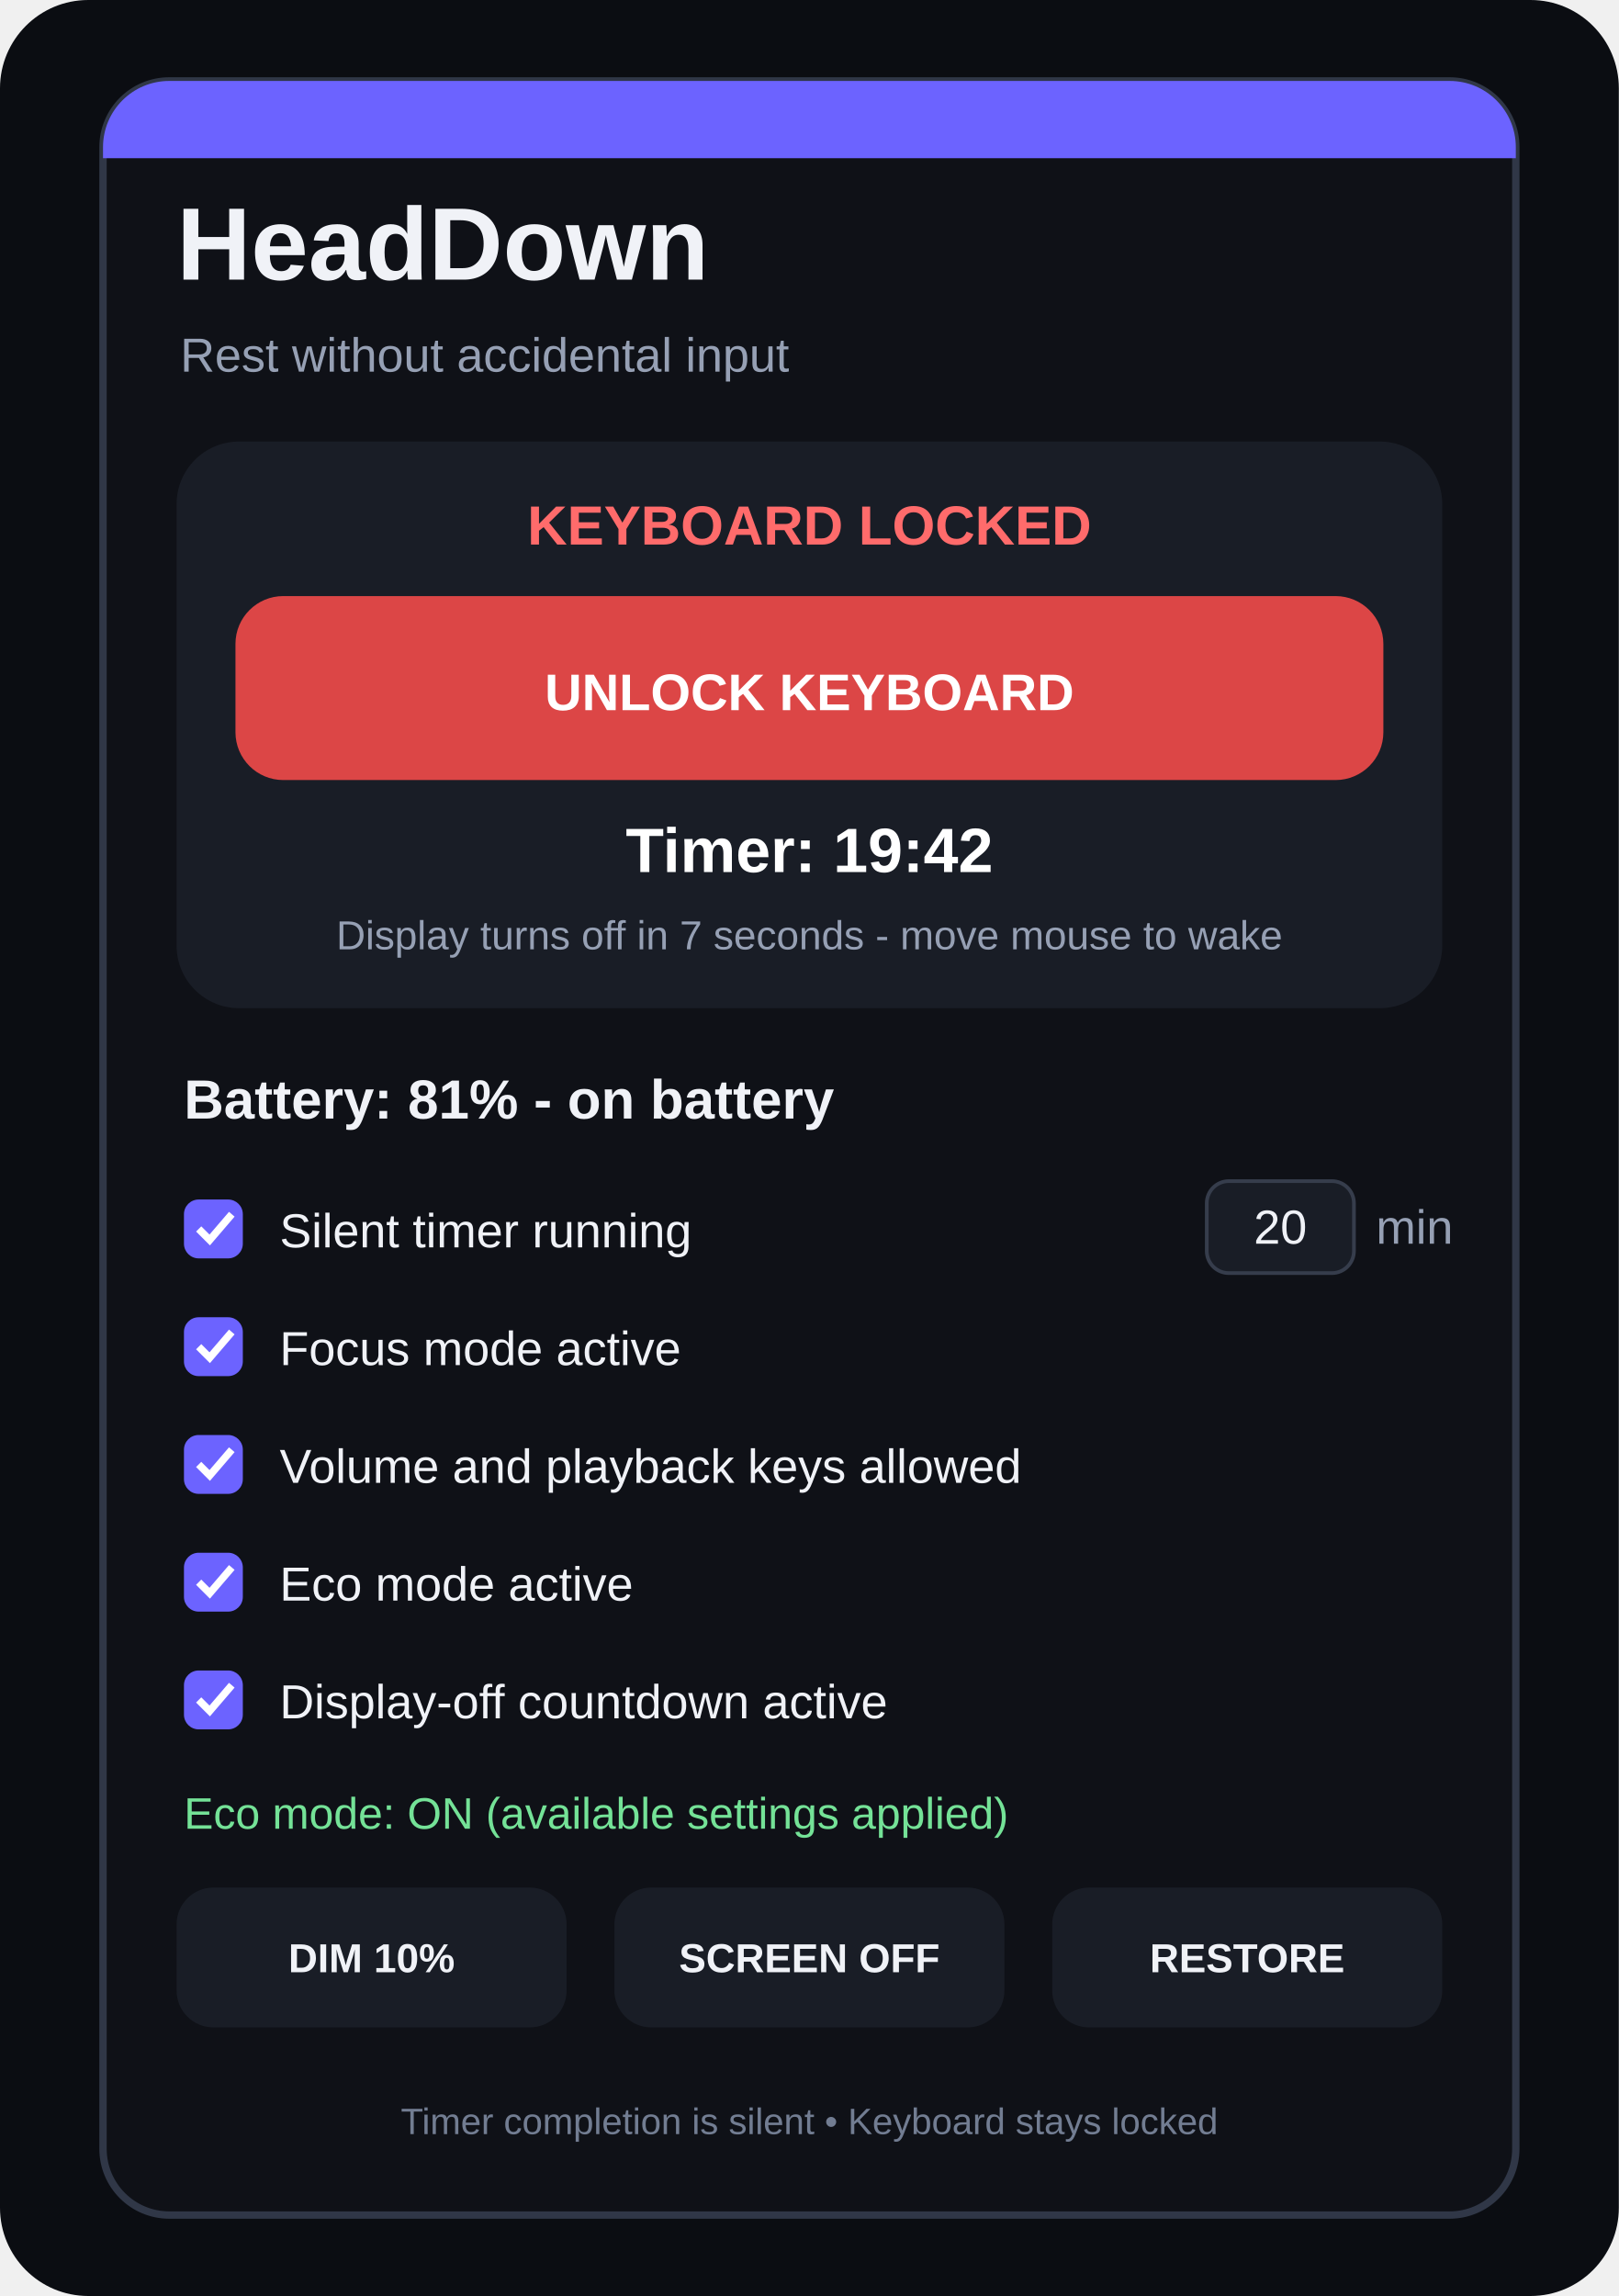
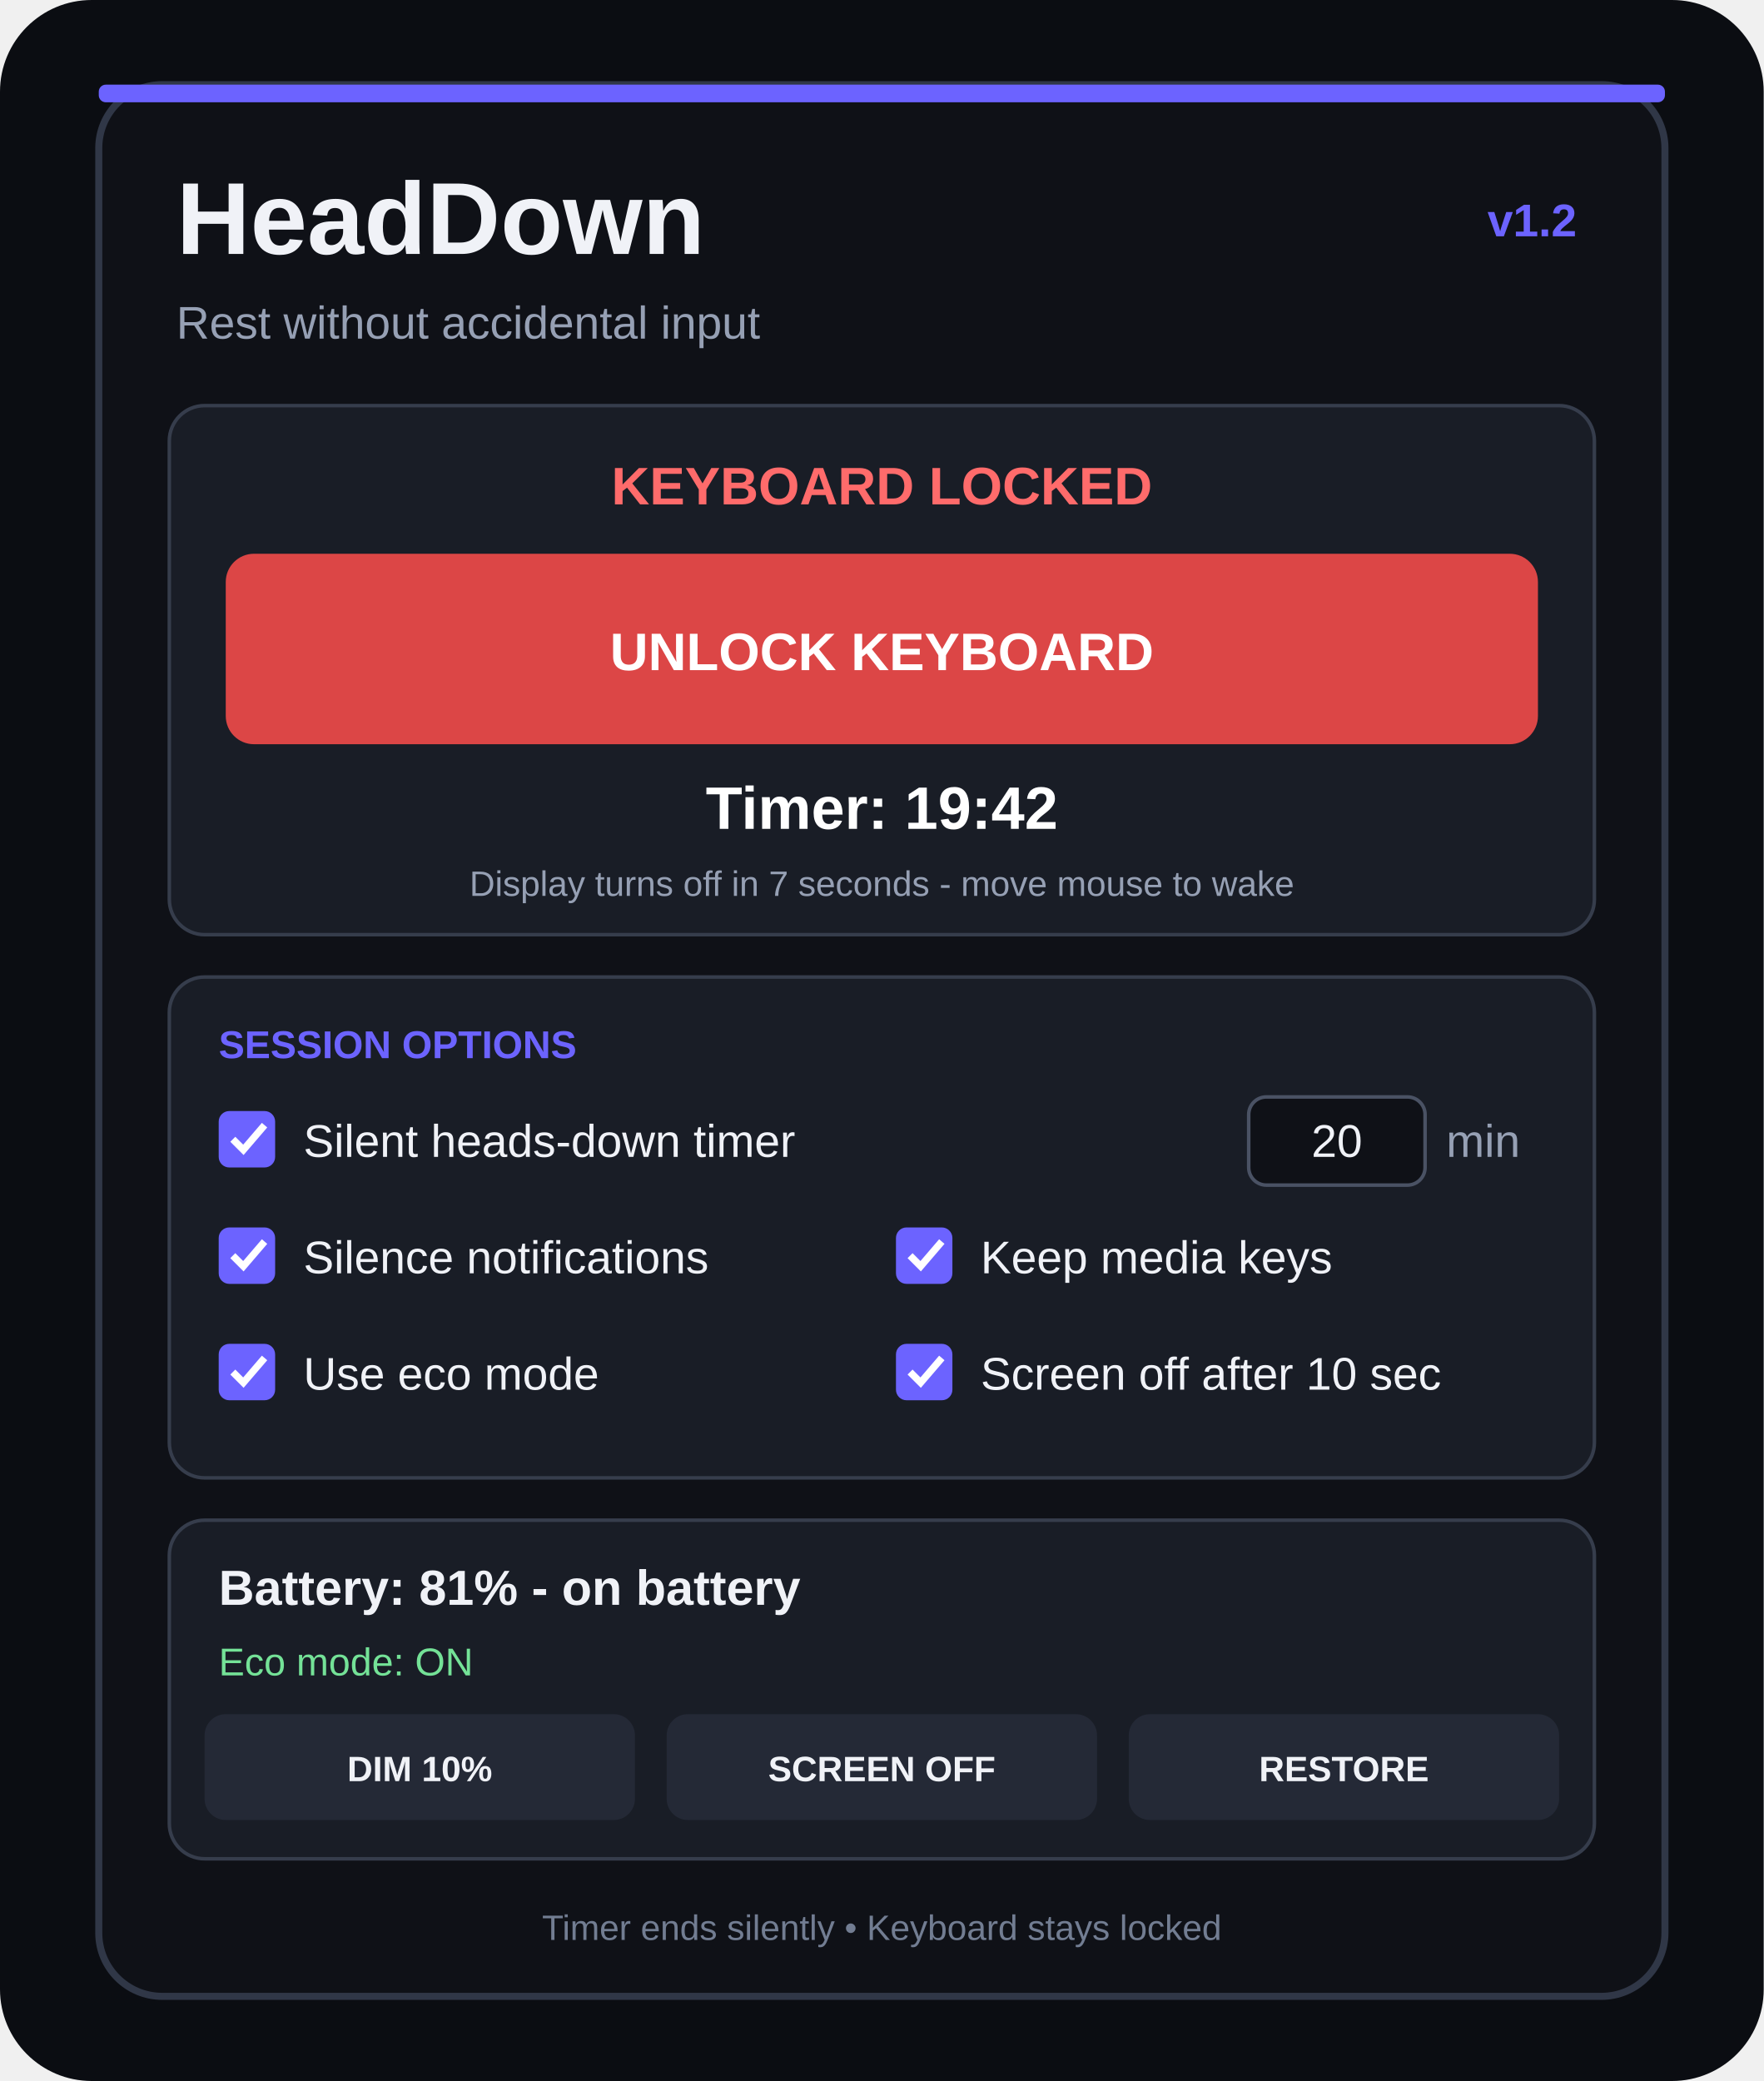
- <svg xmlns="http://www.w3.org/2000/svg" width="440" height="624" viewBox="0 0 440 624" role="img" aria-labelledby="title desc">
-   <rect width="440" height="624" rx="24" fill="#0b0d12" />
-   <rect x="28" y="22" width="384" height="580" rx="18" fill="#0f1117" stroke="#303747" stroke-width="2" />
-   <path d="M46 22h348a18 18 0 0 1 18 18v3H28v-3a18 18 0 0 1 18-18z" fill="#6c63ff" />
-   <text x="48" y="76" fill="#f0f2f7" font-family="Segoe UI,Arial" font-size="28" font-weight="600">HeadDown</text>
-   <text x="49" y="101" fill="#96a0b4" font-family="Segoe UI,Arial" font-size="13">Rest without accidental input</text>
-   <rect x="48" y="120" width="344" height="154" rx="17" fill="#191d26" />
-   <text x="220" y="148" fill="#ff6b6b" text-anchor="middle" font-family="Segoe UI,Arial" font-size="15" font-weight="700">KEYBOARD LOCKED</text>
-   <rect x="64" y="162" width="312" height="50" rx="13" fill="#dc4646" />
-   <text x="220" y="193" fill="#fff" text-anchor="middle" font-family="Segoe UI,Arial" font-size="14" font-weight="700">UNLOCK KEYBOARD</text>
-   <text x="220" y="237" fill="#fff" text-anchor="middle" font-family="Segoe UI,Arial" font-size="17" font-weight="700">Timer: 19:42</text>
-   <text x="220" y="258" fill="#96a0b4" text-anchor="middle" font-family="Segoe UI,Arial" font-size="11">Display turns off in 7 seconds - move mouse to wake</text>
-   <text x="50" y="304" fill="#f0f2f7" font-family="Segoe UI,Arial" font-size="15" font-weight="600">Battery: 81% - on battery</text>
+ <svg xmlns="http://www.w3.org/2000/svg" width="500" height="590" viewBox="0 0 500 590" role="img" aria-labelledby="title desc">
+   <rect width="500" height="590" rx="26" fill="#0b0d12" />
+   <rect x="28" y="24" width="444" height="542" rx="18" fill="#0f1117" stroke="#303747" stroke-width="2" />
+   <rect x="28" y="24" width="444" height="5" rx="2" fill="#6c63ff" />
+   <text x="50" y="72" fill="#f0f2f7" font-family="Segoe UI,Arial" font-size="29" font-weight="600">HeadDown</text>
+   <text x="50" y="96" fill="#96a0b4" font-family="Segoe UI,Arial" font-size="13">Rest without accidental input</text>
+   <text x="447" y="67" fill="#6c63ff" text-anchor="end" font-family="Segoe UI,Arial" font-size="13" font-weight="600">v1.2</text>
+   <rect x="48" y="115" width="404" height="150" rx="10" fill="#191d26" stroke="#363d4c" />
+   <text x="250" y="143" fill="#ff6b6b" text-anchor="middle" font-family="Segoe UI,Arial" font-size="15" font-weight="700">KEYBOARD LOCKED</text>
+   <rect x="64" y="157" width="372" height="54" rx="8" fill="#dc4646" />
+   <text x="250" y="190" fill="#fff" text-anchor="middle" font-family="Segoe UI,Arial" font-size="15" font-weight="700">UNLOCK KEYBOARD</text>
+   <text x="250" y="235" fill="#fff" text-anchor="middle" font-family="Segoe UI,Arial" font-size="17" font-weight="700">Timer: 19:42</text>
+   <text x="250" y="254" fill="#96a0b4" text-anchor="middle" font-family="Segoe UI,Arial" font-size="10">Display turns off in 7 seconds - move mouse to wake</text>
+   <rect x="48" y="277" width="404" height="142" rx="10" fill="#191d26" stroke="#363d4c" />
+   <text x="62" y="300" fill="#6c63ff" font-family="Segoe UI,Arial" font-size="11" font-weight="700">SESSION OPTIONS</text>
  <g font-family="Segoe UI,Arial" font-size="13" fill="#f0f2f7">
-     <rect x="50" y="326" width="16" height="16" rx="4" fill="#6c63ff" />
-     <path d="M54 334l3 3 6-7" fill="none" stroke="#fff" stroke-width="2" />
-     <text x="76" y="339">Silent timer running</text>
-     <rect x="328" y="321" width="40" height="25" rx="6" fill="#191d26" stroke="#363d4c" />
-     <text x="348" y="338" text-anchor="middle">20</text>
-     <text x="374" y="338" fill="#96a0b4">min</text>
-     <rect x="50" y="358" width="16" height="16" rx="4" fill="#6c63ff" />
-     <path d="M54 366l3 3 6-7" fill="none" stroke="#fff" stroke-width="2" />
-     <text x="76" y="371">Focus mode active</text>
-     <rect x="50" y="390" width="16" height="16" rx="4" fill="#6c63ff" />
-     <path d="M54 398l3 3 6-7" fill="none" stroke="#fff" stroke-width="2" />
-     <text x="76" y="403">Volume and playback keys allowed</text>
-     <rect x="50" y="422" width="16" height="16" rx="4" fill="#6c63ff" />
-     <path d="M54 430l3 3 6-7" fill="none" stroke="#fff" stroke-width="2" />
-     <text x="76" y="435">Eco mode active</text>
-     <rect x="50" y="454" width="16" height="16" rx="4" fill="#6c63ff" />
-     <path d="M54 462l3 3 6-7" fill="none" stroke="#fff" stroke-width="2" />
-     <text x="76" y="467">Display-off countdown active</text>
+     <rect x="62" y="315" width="16" height="16" rx="3" fill="#6c63ff" />
+     <path d="M66 323l3 3 6-7" fill="none" stroke="#fff" stroke-width="2" />
+     <text x="86" y="328">Silent heads-down timer</text>
+     <rect x="354" y="311" width="50" height="25" rx="5" fill="#0f1117" stroke="#4a5264" />
+     <text x="379" y="328" text-anchor="middle">20</text>
+     <text x="410" y="328" fill="#96a0b4">min</text>
+     <rect x="62" y="348" width="16" height="16" rx="3" fill="#6c63ff" />
+     <path d="M66 356l3 3 6-7" fill="none" stroke="#fff" stroke-width="2" />
+     <text x="86" y="361">Silence notifications</text>
+     <rect x="254" y="348" width="16" height="16" rx="3" fill="#6c63ff" />
+     <path d="M258 356l3 3 6-7" fill="none" stroke="#fff" stroke-width="2" />
+     <text x="278" y="361">Keep media keys</text>
+     <rect x="62" y="381" width="16" height="16" rx="3" fill="#6c63ff" />
+     <path d="M66 389l3 3 6-7" fill="none" stroke="#fff" stroke-width="2" />
+     <text x="86" y="394">Use eco mode</text>
+     <rect x="254" y="381" width="16" height="16" rx="3" fill="#6c63ff" />
+     <path d="M258 389l3 3 6-7" fill="none" stroke="#fff" stroke-width="2" />
+     <text x="278" y="394">Screen off after 10 sec</text>
  </g>
-   <text x="50" y="497" fill="#74e297" font-family="Segoe UI,Arial" font-size="12">Eco mode: ON (available settings applied)</text>
-   <g font-family="Segoe UI,Arial" font-size="11" font-weight="600" fill="#f0f2f7">
-     <rect x="48" y="513" width="106" height="38" rx="10" fill="#191d26" />
-     <text x="101" y="536" text-anchor="middle">DIM 10%</text>
-     <rect x="167" y="513" width="106" height="38" rx="10" fill="#191d26" />
-     <text x="220" y="536" text-anchor="middle">SCREEN OFF</text>
-     <rect x="286" y="513" width="106" height="38" rx="10" fill="#191d26" />
-     <text x="339" y="536" text-anchor="middle">RESTORE</text>
+   <rect x="48" y="431" width="404" height="96" rx="10" fill="#191d26" stroke="#363d4c" />
+   <text x="62" y="455" fill="#f0f2f7" font-family="Segoe UI,Arial" font-size="14" font-weight="600">Battery: 81% - on battery</text>
+   <text x="62" y="475" fill="#74e297" font-family="Segoe UI,Arial" font-size="11">Eco mode: ON</text>
+   <g font-family="Segoe UI,Arial" font-size="10" font-weight="600" fill="#f0f2f7">
+     <rect x="58" y="486" width="122" height="30" rx="6" fill="#242936" />
+     <text x="119" y="505" text-anchor="middle">DIM 10%</text>
+     <rect x="189" y="486" width="122" height="30" rx="6" fill="#242936" />
+     <text x="250" y="505" text-anchor="middle">SCREEN OFF</text>
+     <rect x="320" y="486" width="122" height="30" rx="6" fill="#242936" />
+     <text x="381" y="505" text-anchor="middle">RESTORE</text>
  </g>
-   <text x="220" y="580" fill="#727d92" text-anchor="middle" font-family="Segoe UI,Arial" font-size="10">Timer completion is silent • Keyboard stays locked</text>
+   <text x="250" y="550" fill="#727d92" text-anchor="middle" font-family="Segoe UI,Arial" font-size="10">Timer ends silently • Keyboard stays locked</text>
</svg>
